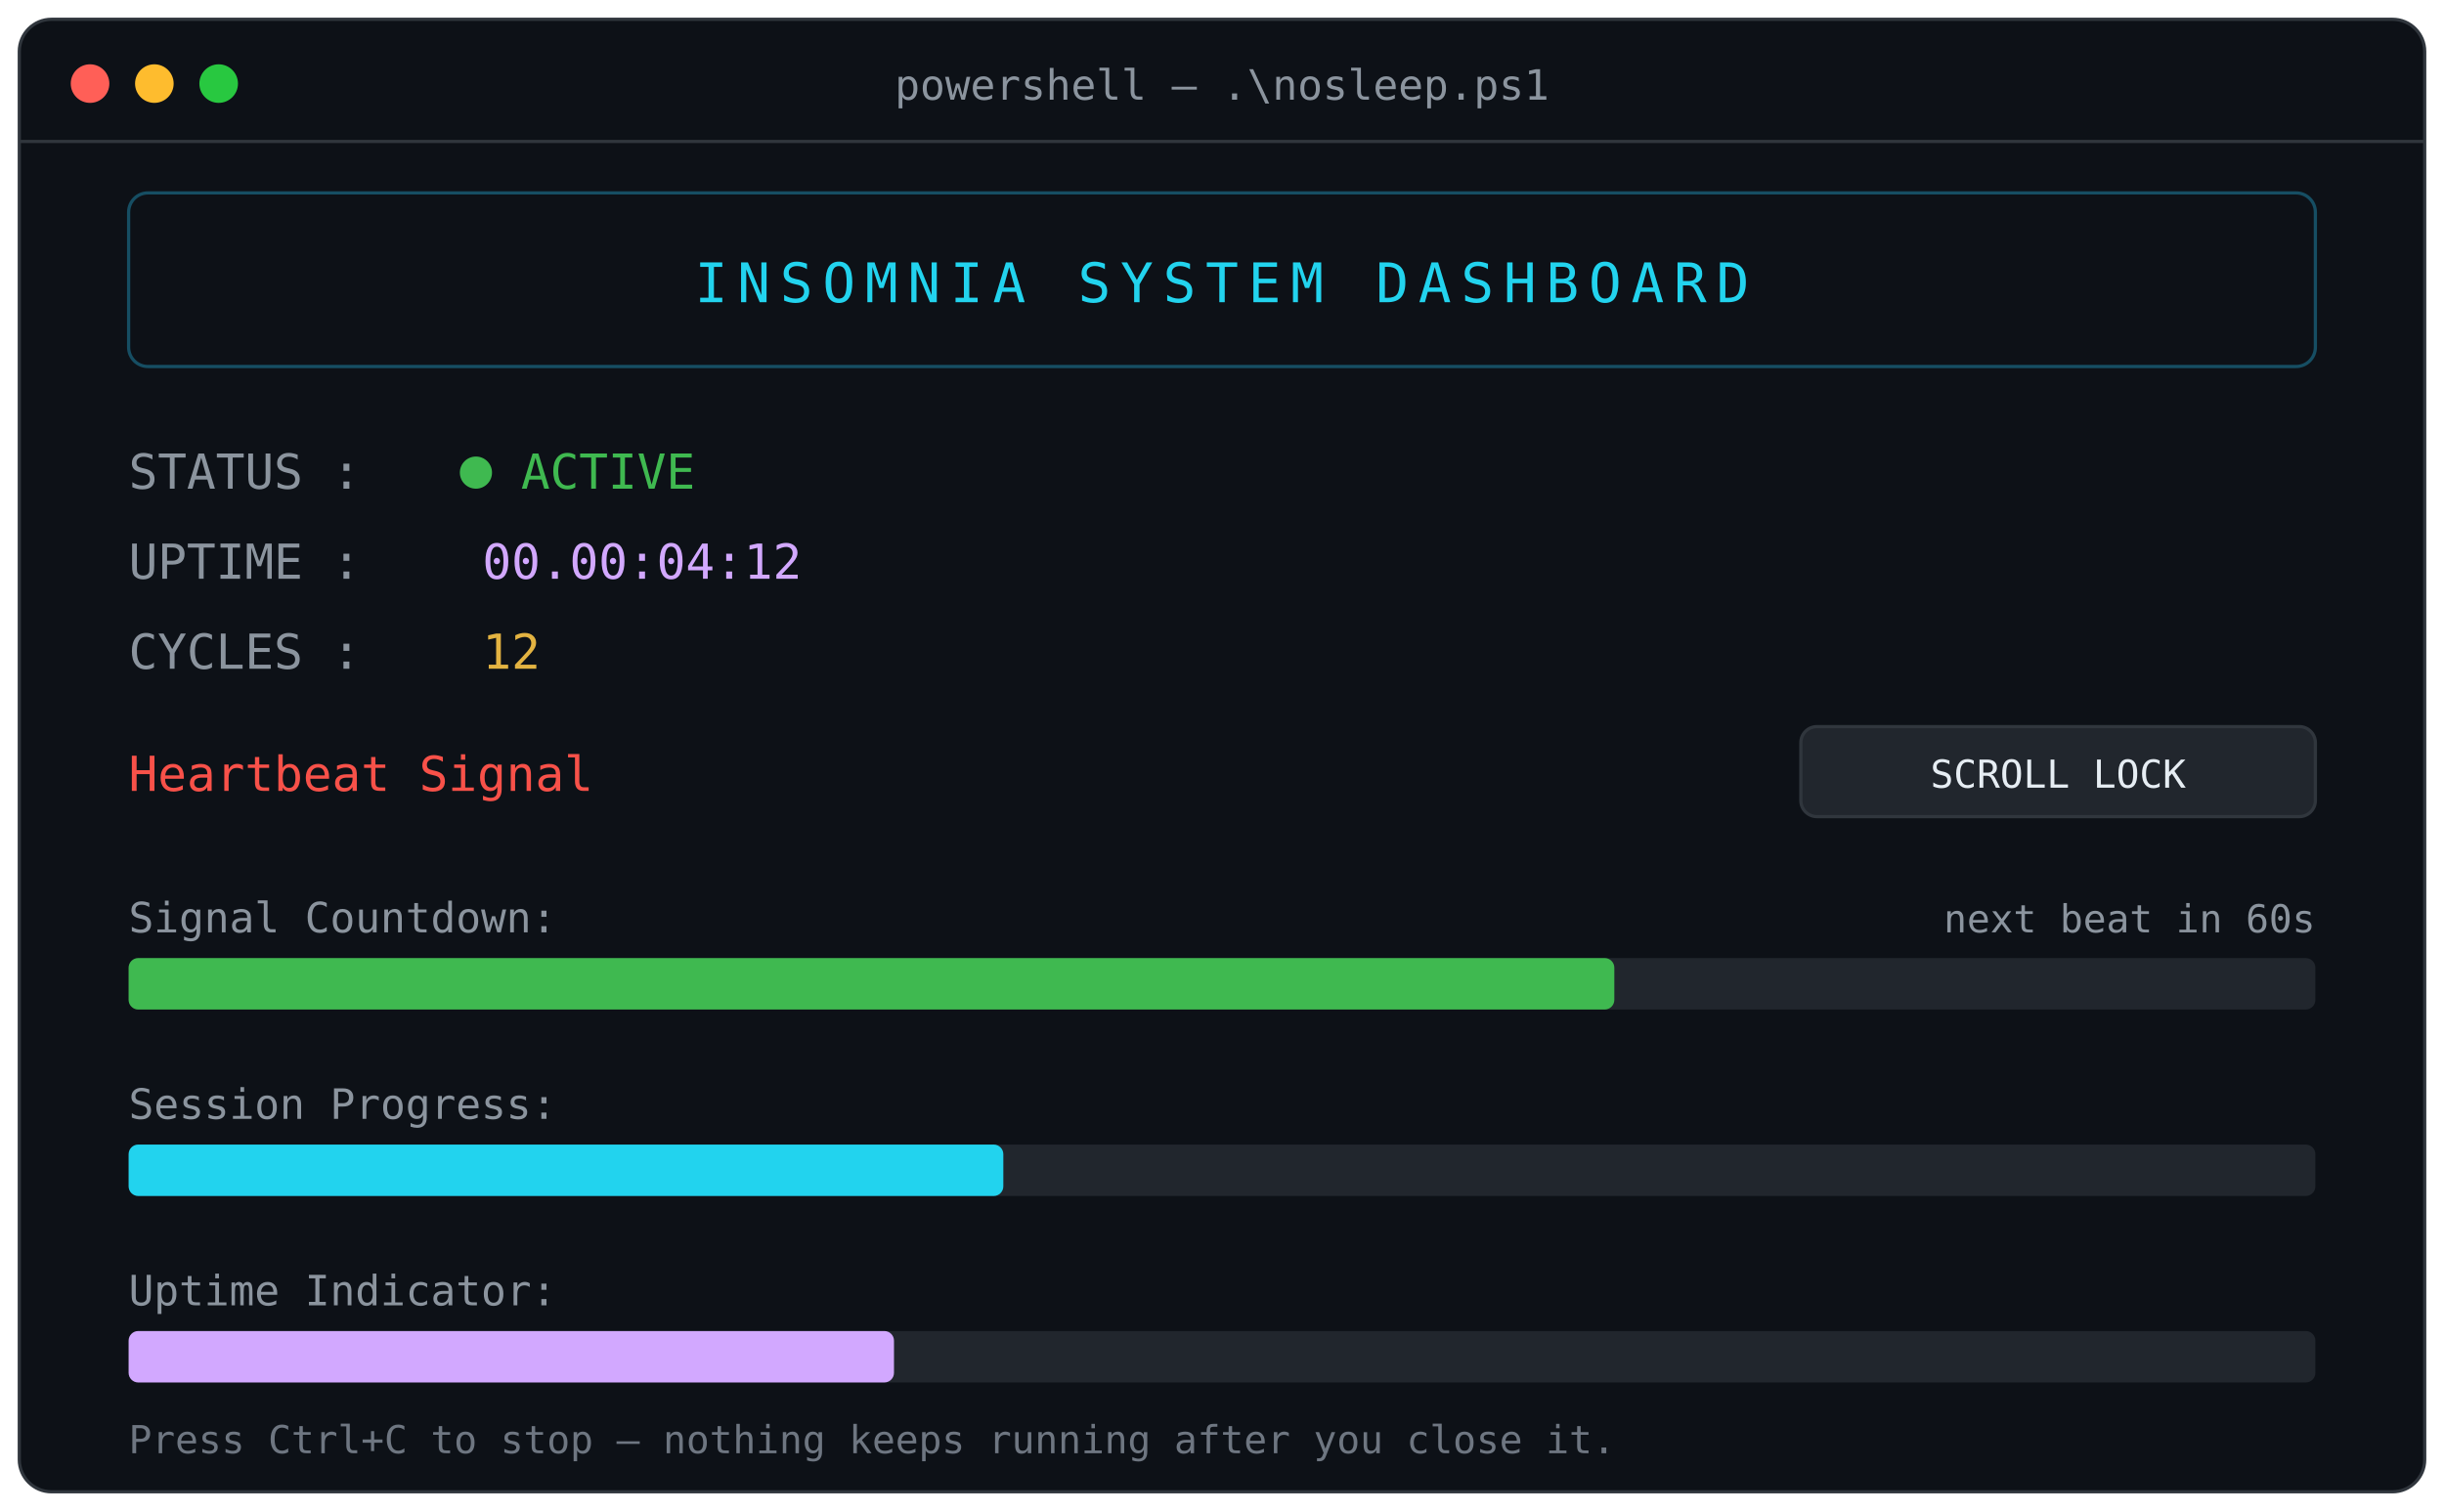
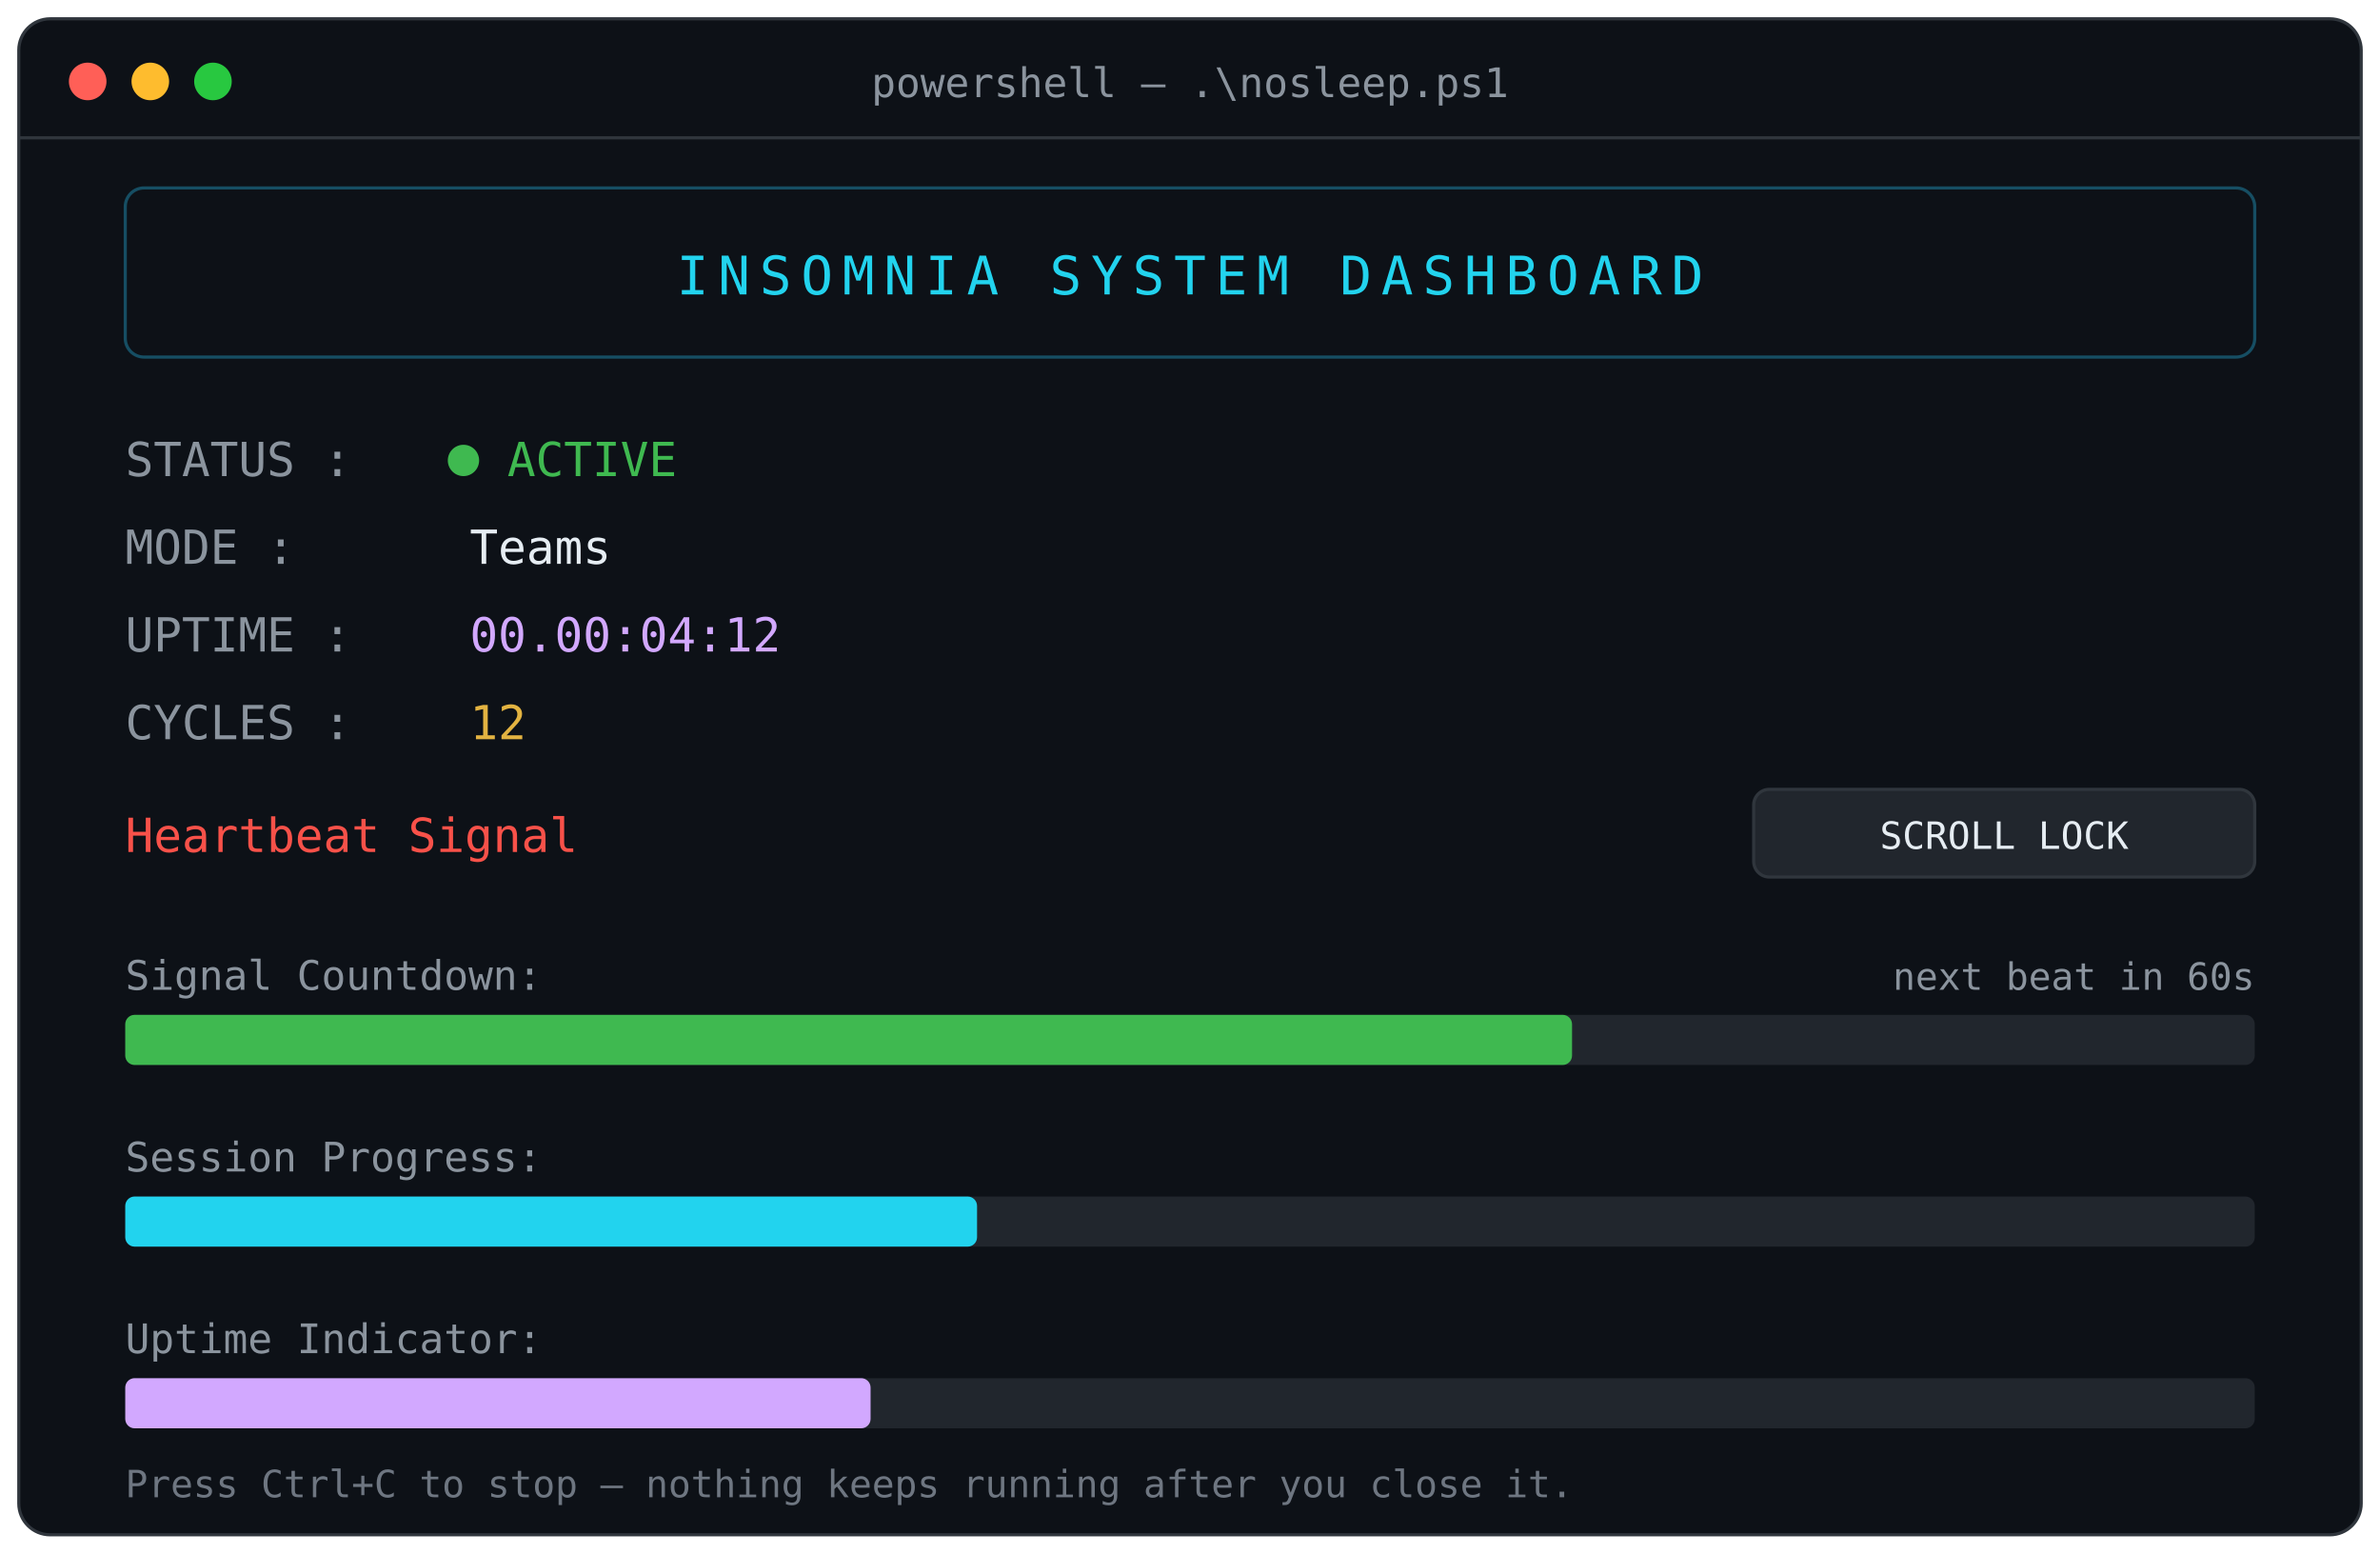
- <svg xmlns="http://www.w3.org/2000/svg" width="760" height="470" viewBox="0 0 760 470" role="img" aria-label="NoSleep terminal dashboard demo">
-   <rect x="6" y="6" width="748" height="458" rx="10" fill="#0d1117" stroke="#30363d" />
+ <svg xmlns="http://www.w3.org/2000/svg" width="760" height="496" viewBox="0 0 760 496" role="img" aria-label="NoSleep terminal dashboard demo">
+   <rect x="6" y="6" width="748" height="484" rx="10" fill="#0d1117" stroke="#30363d" />
  <circle cx="28" cy="26" r="6" fill="#ff5f57" />
  <circle cx="48" cy="26" r="6" fill="#febc2e" />
  <circle cx="68" cy="26" r="6" fill="#28c840" />
  <text x="380" y="31" text-anchor="middle" fill="#8b949e" font-family="ui-monospace, SFMono-Regular, Menlo, Consolas, monospace" font-size="13">powershell  —  .\nosleep.ps1</text>
  <line x1="6" y1="44" x2="754" y2="44" stroke="#30363d" />
  <g font-family="ui-monospace, SFMono-Regular, Menlo, Consolas, monospace">
    <rect x="40" y="60" width="680" height="54" rx="6" fill="#0d1117" stroke="#164e63" />
    <text x="380" y="94" text-anchor="middle" fill="#22d3ee" font-size="17" letter-spacing="3">INSOMNIA SYSTEM DASHBOARD</text>
    <text x="40" y="152" fill="#8b949e" font-size="15">STATUS  :</text>
    <circle cx="148" cy="147" r="5" fill="#3fb950">
      <animate attributeName="opacity" values="1;0.2;1" dur="1.2s" repeatCount="indefinite" />
    </circle>
    <text x="162" y="152" fill="#3fb950" font-size="15">ACTIVE</text>
-     <text x="40" y="180" fill="#8b949e" font-size="15">UPTIME  :</text>
-     <text x="150" y="180" fill="#d2a8ff" font-size="15">00.00:04:12<animate attributeName="opacity" values="1;1;0;0;1" keyTimes="0;0.33;0.34;0.99;1" dur="6s" repeatCount="indefinite" />
+     <text x="40" y="180" fill="#8b949e" font-size="15">MODE    :</text>
+     <text x="150" y="180" fill="#e6edf3" font-size="15">Teams</text>
+     <text x="40" y="208" fill="#8b949e" font-size="15">UPTIME  :</text>
+     <text x="150" y="208" fill="#d2a8ff" font-size="15">00.00:04:12<animate attributeName="opacity" values="1;1;0;0;1" keyTimes="0;0.33;0.34;0.99;1" dur="6s" repeatCount="indefinite" />
    </text>
-     <text x="150" y="180" fill="#d2a8ff" font-size="15" opacity="0">00.00:04:13<animate attributeName="opacity" values="0;0;1;1;0" keyTimes="0;0.33;0.34;0.66;1" dur="6s" repeatCount="indefinite" />
+     <text x="150" y="208" fill="#d2a8ff" font-size="15" opacity="0">00.00:04:13<animate attributeName="opacity" values="0;0;1;1;0" keyTimes="0;0.33;0.34;0.66;1" dur="6s" repeatCount="indefinite" />
    </text>
-     <text x="150" y="180" fill="#d2a8ff" font-size="15" opacity="0">00.00:04:14<animate attributeName="opacity" values="0;0;1;1;0" keyTimes="0;0.66;0.67;0.99;1" dur="6s" repeatCount="indefinite" />
+     <text x="150" y="208" fill="#d2a8ff" font-size="15" opacity="0">00.00:04:14<animate attributeName="opacity" values="0;0;1;1;0" keyTimes="0;0.66;0.67;0.99;1" dur="6s" repeatCount="indefinite" />
    </text>
-     <text x="40" y="208" fill="#8b949e" font-size="15">CYCLES  :</text>
-     <text x="150" y="208" fill="#e3b341" font-size="15">12<animate attributeName="opacity" values="1;1;0;0;1" keyTimes="0;0.33;0.34;0.99;1" dur="6s" repeatCount="indefinite" />
+     <text x="40" y="236" fill="#8b949e" font-size="15">CYCLES  :</text>
+     <text x="150" y="236" fill="#e3b341" font-size="15">12<animate attributeName="opacity" values="1;1;0;0;1" keyTimes="0;0.33;0.34;0.99;1" dur="6s" repeatCount="indefinite" />
    </text>
-     <text x="150" y="208" fill="#e3b341" font-size="15" opacity="0">13<animate attributeName="opacity" values="0;0;1;1;0" keyTimes="0;0.33;0.34;0.66;1" dur="6s" repeatCount="indefinite" />
+     <text x="150" y="236" fill="#e3b341" font-size="15" opacity="0">13<animate attributeName="opacity" values="0;0;1;1;0" keyTimes="0;0.33;0.34;0.66;1" dur="6s" repeatCount="indefinite" />
    </text>
-     <text x="150" y="208" fill="#e3b341" font-size="15" opacity="0">14<animate attributeName="opacity" values="0;0;1;1;0" keyTimes="0;0.66;0.67;0.99;1" dur="6s" repeatCount="indefinite" />
+     <text x="150" y="236" fill="#e3b341" font-size="15" opacity="0">14<animate attributeName="opacity" values="0;0;1;1;0" keyTimes="0;0.66;0.67;0.99;1" dur="6s" repeatCount="indefinite" />
    </text>
-     <text x="40" y="246" fill="#f85149" font-size="15">Heartbeat Signal</text>
-     <rect x="560" y="226" width="160" height="28" rx="5" fill="#21262d" stroke="#30363d">
+     <text x="40" y="272" fill="#f85149" font-size="15">Heartbeat Signal</text>
+     <rect x="560" y="252" width="160" height="28" rx="5" fill="#21262d" stroke="#30363d">
      <animate attributeName="fill" values="#21262d;#3fb950;#21262d;#3fb950;#21262d" keyTimes="0;0.05;0.1;0.15;0.2;1" dur="8s" repeatCount="indefinite" />
    </rect>
-     <text x="640" y="245" text-anchor="middle" fill="#e6edf3" font-size="12">SCROLL LOCK</text>
-     <text x="40" y="290" fill="#8b949e" font-size="13">Signal Countdown:</text>
-     <text x="720" y="290" text-anchor="end" fill="#8b949e" font-size="12">next beat in 60s</text>
-     <rect x="40" y="298" width="680" height="16" rx="3" fill="#21262d" />
-     <rect x="40" y="298" width="462" height="16" rx="3" fill="#3fb950">
+     <text x="640" y="271" text-anchor="middle" fill="#e6edf3" font-size="12">SCROLL LOCK</text>
+     <text x="40" y="316" fill="#8b949e" font-size="13">Signal Countdown:</text>
+     <text x="720" y="316" text-anchor="end" fill="#8b949e" font-size="12">next beat in 60s</text>
+     <rect x="40" y="324" width="680" height="16" rx="3" fill="#21262d" />
+     <rect x="40" y="324" width="462" height="16" rx="3" fill="#3fb950">
      <animate attributeName="width" values="0;680" dur="8s" repeatCount="indefinite" />
    </rect>
-     <text x="40" y="348" fill="#8b949e" font-size="13">Session Progress:</text>
-     <rect x="40" y="356" width="680" height="16" rx="3" fill="#21262d" />
-     <rect x="40" y="356" width="272" height="16" rx="3" fill="#22d3ee">
+     <text x="40" y="374" fill="#8b949e" font-size="13">Session Progress:</text>
+     <rect x="40" y="382" width="680" height="16" rx="3" fill="#21262d" />
+     <rect x="40" y="382" width="272" height="16" rx="3" fill="#22d3ee">
      <animate attributeName="width" values="0;680" dur="12s" repeatCount="indefinite" />
    </rect>
-     <text x="40" y="406" fill="#8b949e" font-size="13">Uptime Indicator:</text>
-     <rect x="40" y="414" width="680" height="16" rx="3" fill="#21262d" />
-     <rect x="40" y="414" width="238" height="16" rx="3" fill="#d2a8ff">
+     <text x="40" y="432" fill="#8b949e" font-size="13">Uptime Indicator:</text>
+     <rect x="40" y="440" width="680" height="16" rx="3" fill="#21262d" />
+     <rect x="40" y="440" width="238" height="16" rx="3" fill="#d2a8ff">
      <animate attributeName="width" values="0;680" dur="16s" repeatCount="indefinite" />
    </rect>
-     <text x="40" y="452" fill="#6e7681" font-size="12">Press Ctrl+C to stop — nothing keeps running after you close it.</text>
+     <text x="40" y="478" fill="#6e7681" font-size="12">Press Ctrl+C to stop — nothing keeps running after you close it.</text>
  </g>
</svg>
